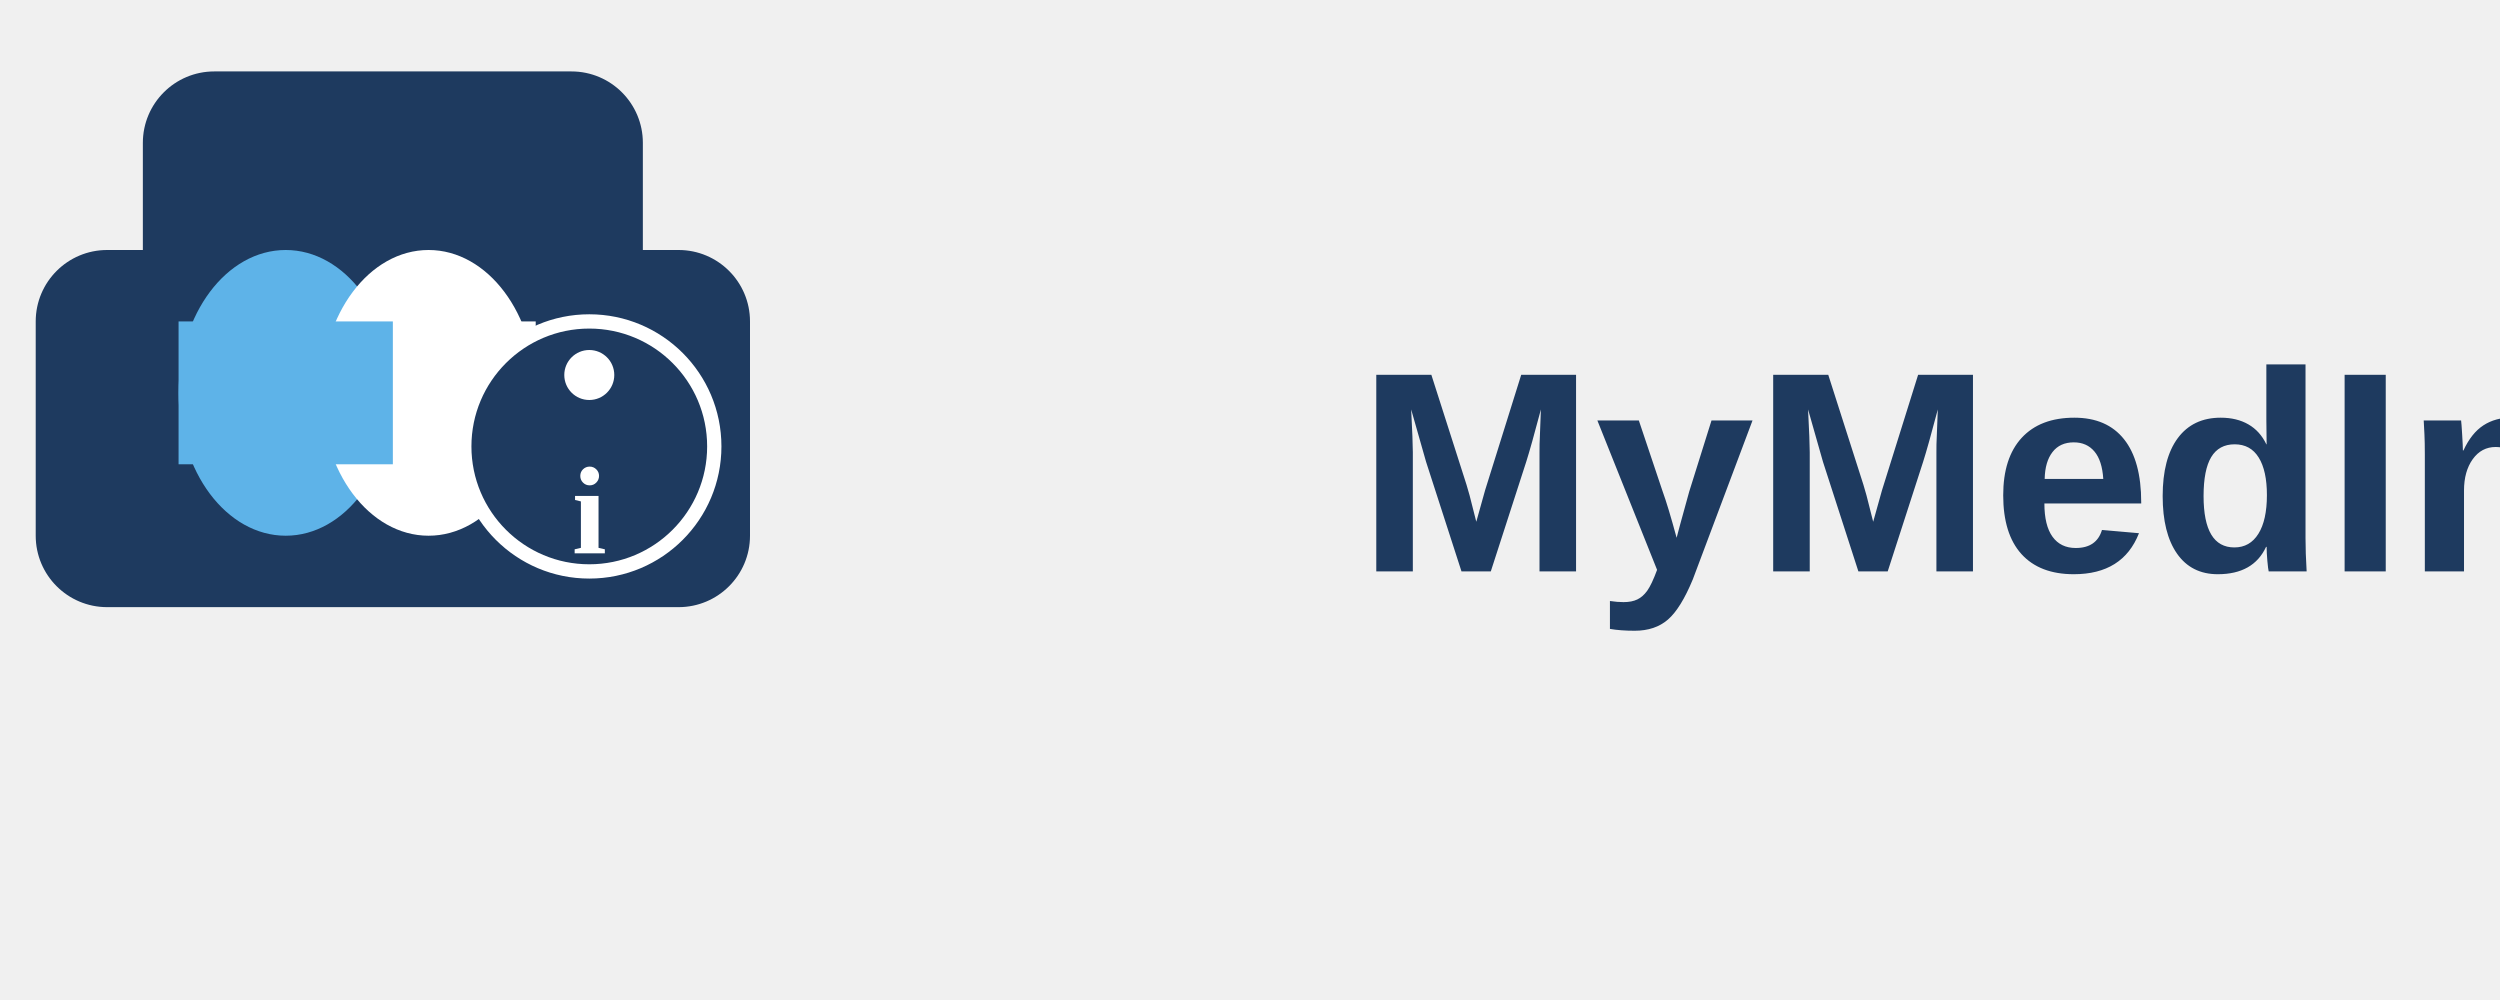
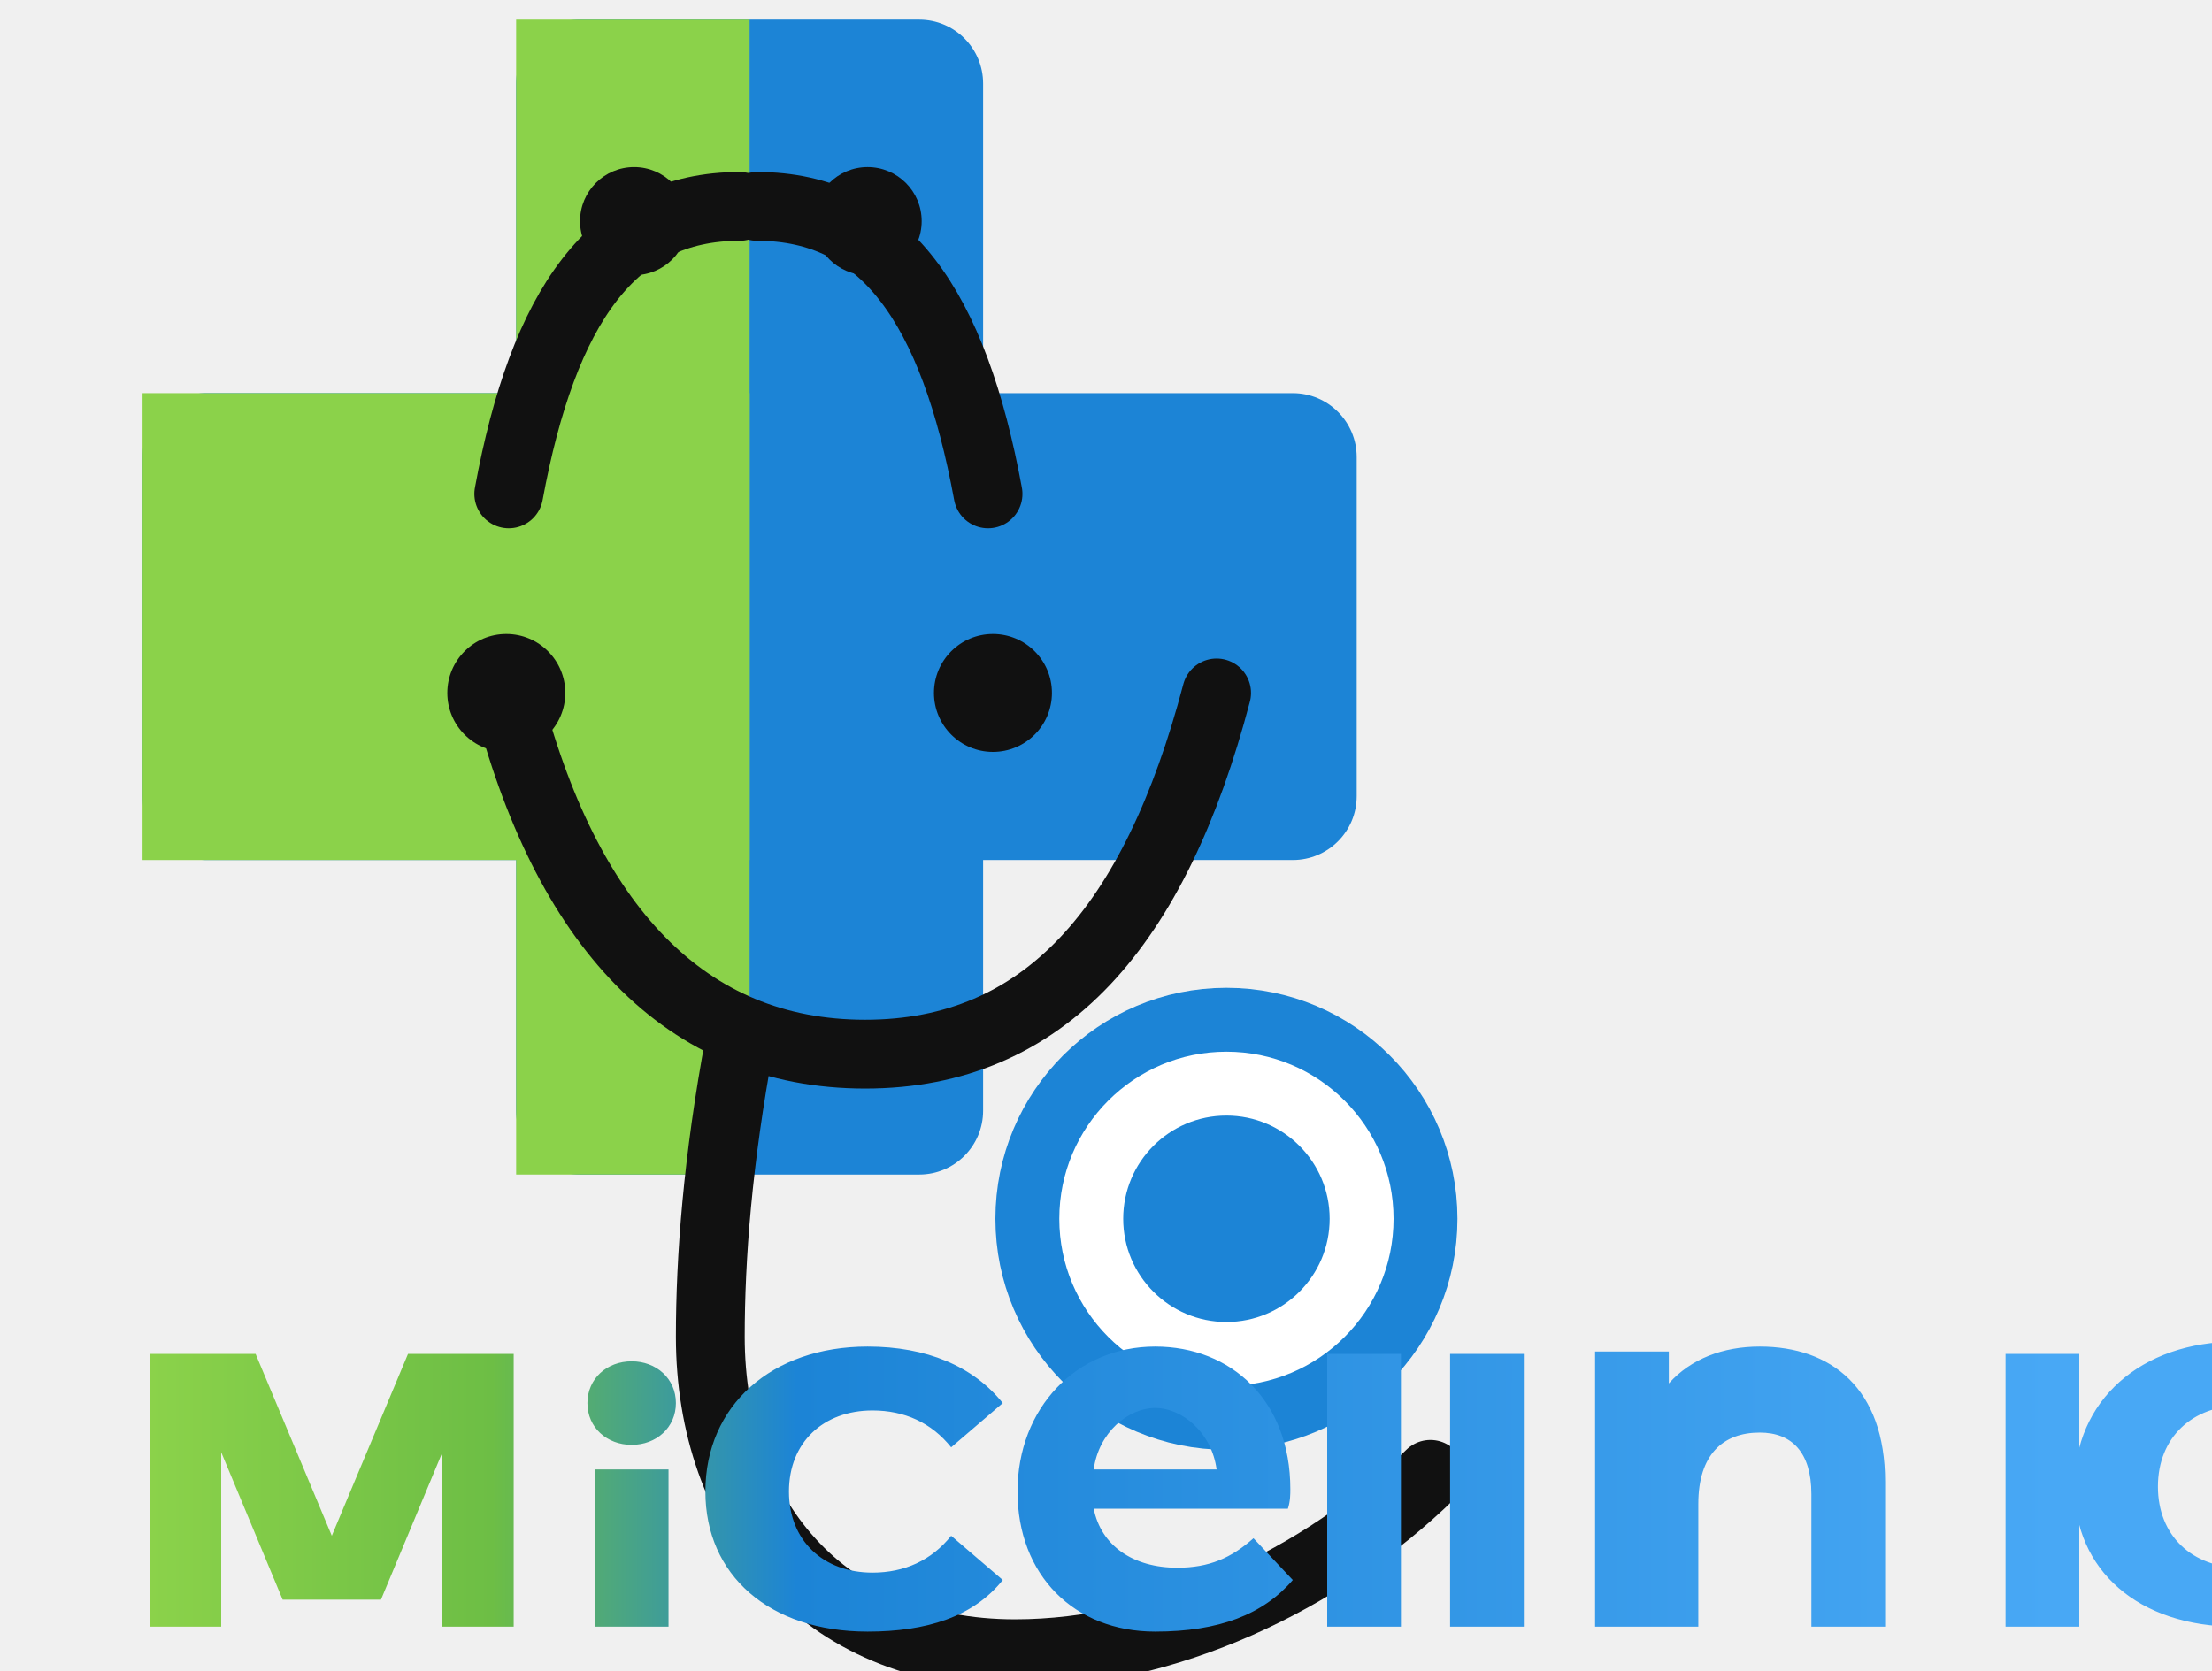
- <svg xmlns="http://www.w3.org/2000/svg" viewBox="0 0 700 280" width="700" height="280">
-   <rect x="40" y="20" width="140" height="140" rx="20" fill="#1e3a5f" />
-   <rect x="10" y="70" width="200" height="100" rx="20" fill="#1e3a5f" />
-   <ellipse cx="80" cy="110" rx="30" ry="40" fill="#5eb3e8" />
-   <ellipse cx="120" cy="110" rx="30" ry="40" fill="white" />
-   <rect x="50" y="90" width="60" height="40" fill="#5eb3e8" />
-   <rect x="120" y="90" width="30" height="40" fill="white" />
-   <circle cx="165" cy="125" r="35" fill="#1e3a5f" stroke="white" stroke-width="4" />
-   <circle cx="165" cy="105" r="7" fill="white" />
-   <text x="165" y="145" font-size="35" font-weight="bold" fill="white" text-anchor="middle" dominant-baseline="middle">i</text>
-   <text x="380" y="160" font-size="80" font-weight="bold" fill="#1e3a5f" font-family="Arial, sans-serif">MyMedInfo</text>
+ <svg xmlns="http://www.w3.org/2000/svg" width="900" height="680" viewBox="0 0 900 680" fill="none">
+   <rect x="210" y="8" width="190" height="470" rx="26" fill="#1C84D6" />
+   <rect x="58" y="160" width="494" height="190" rx="26" fill="#1C84D6" />
+   <path d="M210 8h95v470h-95z" fill="#8BD24A" />
+   <path d="M58 160h247v190H58z" fill="#8BD24A" />
+   <circle cx="258" cy="90" r="22" fill="#111111" />
+   <circle cx="353" cy="90" r="22" fill="#111111" />
+   <path d="M207 201c14-76 42-117 94-117" stroke="#111111" stroke-width="28" stroke-linecap="round" />
+   <path d="M402 201c-14-76-42-117-94-117" stroke="#111111" stroke-width="28" stroke-linecap="round" />
+   <circle cx="206" cy="282" r="24" fill="#111111" />
+   <circle cx="404" cy="282" r="24" fill="#111111" />
+   <path d="M206 282c24 95 73 147 146 147 73 0 118-52 143-147" stroke="#111111" stroke-width="28" stroke-linecap="round" />
+   <path d="M301 424c-9 48-12 88-12 120 0 72 45 129 124 129 61 0 125-30 169-73" stroke="#111111" stroke-width="28" stroke-linecap="round" />
+   <circle cx="499" cy="496" r="81" fill="#ffffff" stroke="#1C84D6" stroke-width="26" />
+   <circle cx="499" cy="496" r="42" fill="#1C84D6" />
+   <path d="M61 662V551h43l31 74 31-74h43v111h-29v-71l-25 60h-40l-25-60v71H61zm181 0V598h30v64h-30zm15-74c-10 0-18-7-18-17s8-17 18-17 18 7 18 17-8 17-18 17zm96 76c-40 0-66-23-66-57 0-35 27-59 66-59 24 0 43 8 55 23l-21 18c-8-10-19-15-32-15-20 0-34 13-34 33s14 33 34 33c13 0 24-5 32-15l21 18c-12 15-31 21-55 21zm117 0c-33 0-56-23-56-57 0-34 24-59 56-59 31 0 55 22 55 58 0 2 0 5-1 8h-79c3 15 16 24 34 24 13 0 22-4 31-12l16 17c-12 14-30 21-56 21zm-25-66h50c-2-15-14-25-25-25s-23 10-25 25zm95 64V551h30v111h-30zm50 0V551h30v111h-30zm59 0v-112h30v13c9-10 22-15 37-15 29 0 51 17 51 55v59h-30v-54c0-17-8-25-21-25-15 0-25 9-25 29v50h-30zm167 0V551h30v111h-30zm94 0c-40 0-66-23-66-57 0-35 27-59 66-59 24 0 43 8 55 23l-21 18c-8-10-19-15-32-15-20 0-34 13-34 33s14 33 34 33c13 0 24-5 32-15l21 18c-12 15-31 21-55 21z" fill="url(#wordmark)" />
+   <defs>
+     <linearGradient id="wordmark" x1="61" y1="607" x2="835" y2="607" gradientUnits="userSpaceOnUse">
+       <stop stop-color="#8BD24A" />
+       <stop offset=".18" stop-color="#6DBE45" />
+       <stop offset=".34" stop-color="#1C84D6" />
+       <stop offset="1" stop-color="#48A8F5" />
+     </linearGradient>
+   </defs>
</svg>
